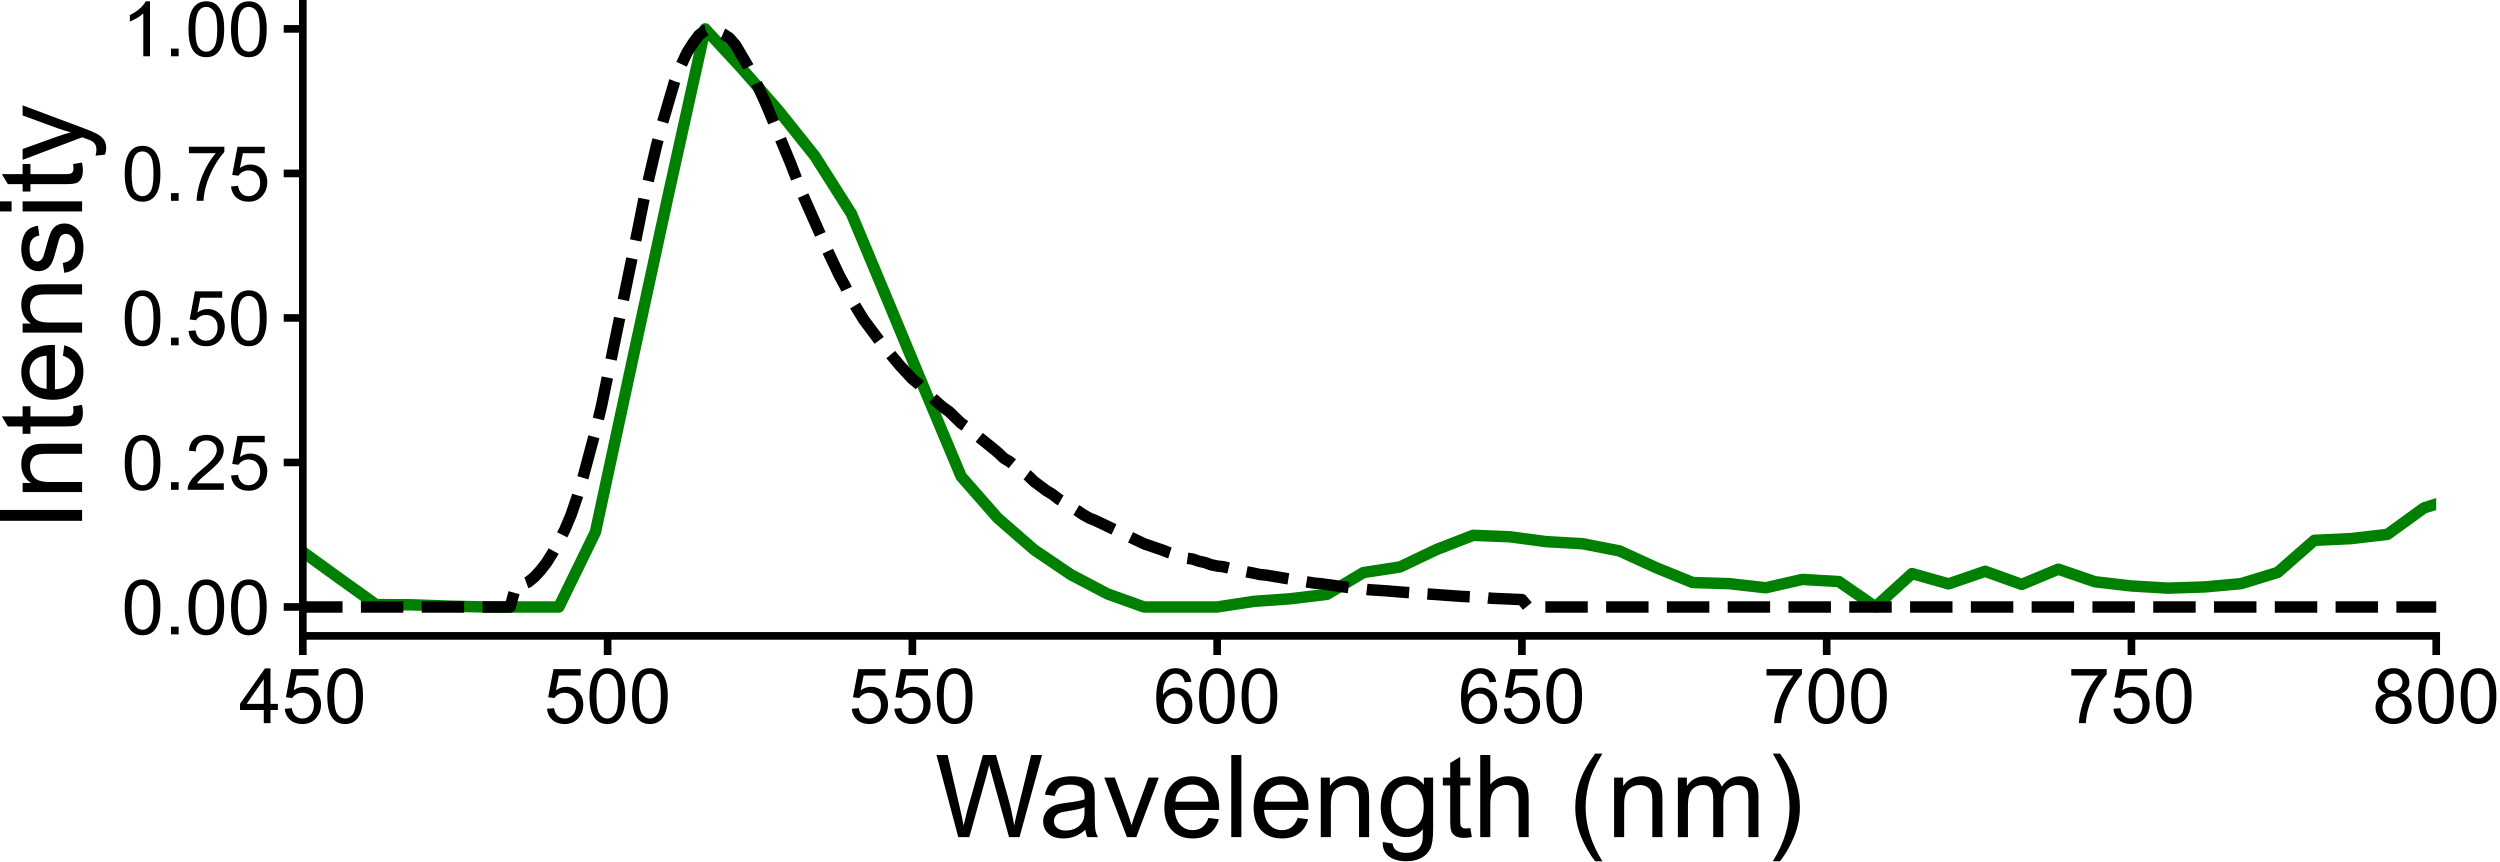
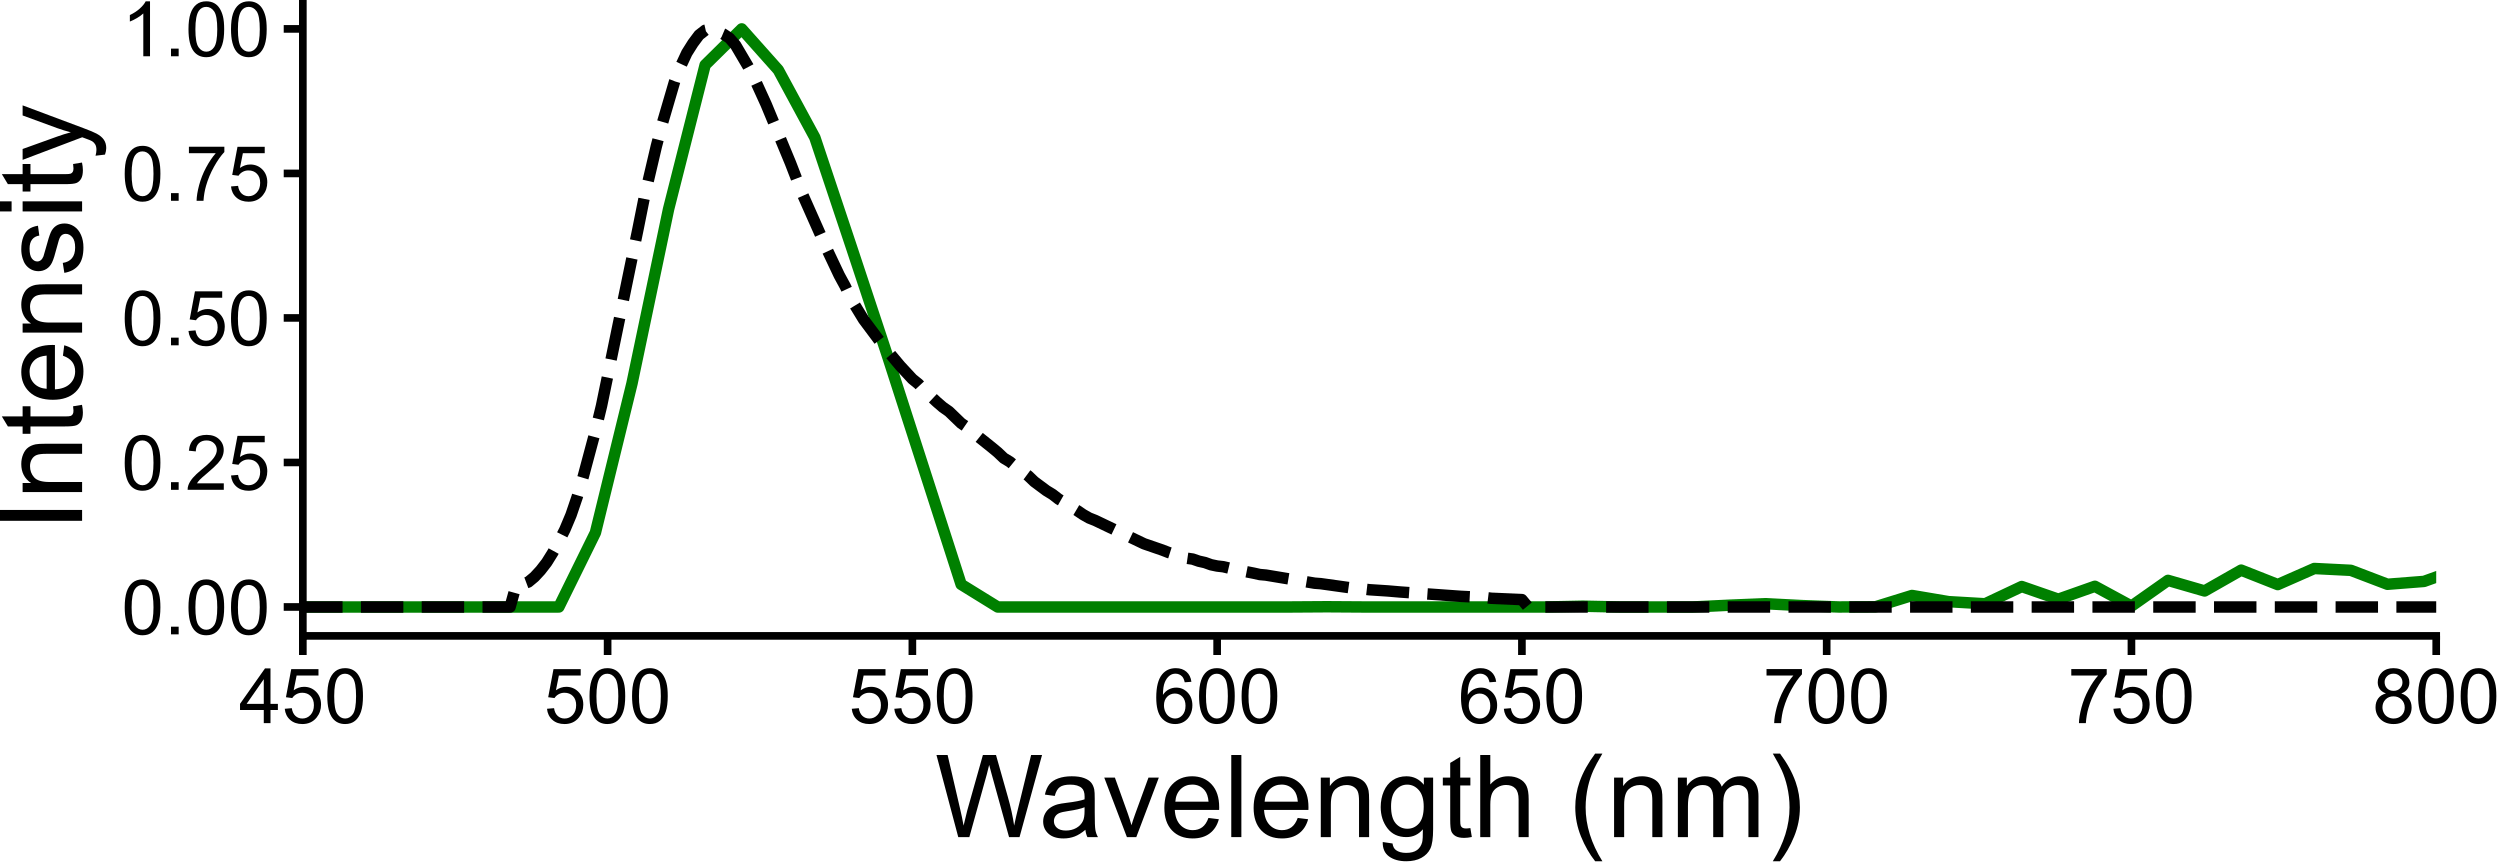
<svg xmlns="http://www.w3.org/2000/svg" xmlns:xlink="http://www.w3.org/1999/xlink" width="653.892pt" height="225.264pt" viewBox="0 0 653.892 225.264" version="1.1">
  <defs>
    <style type="text/css">*{stroke-linejoin: round; stroke-linecap: butt}</style>
  </defs>
  <g id="figure_1">
    <g id="patch_1">
      <path d="M 0 225.264  L 653.892 225.264  L 653.892 0  L 0 0  L 0 225.264  z " style="fill: none" />
    </g>
    <g id="axes_1">
      <g id="patch_2">
        <path d="M 79.209 166.32  L 637.209 166.32  L 637.209 0  L 79.209 0  L 79.209 166.32  z " style="fill: none" />
      </g>
      <g id="matplotlib.axis_1">
        <g id="xtick_1">
          <g id="line2d_1">
            <defs>
-               <path id="m007562f6d3" d="M 0 0  L 0 5  " style="stroke: #000000; stroke-width: 2" />
+               <path id="m6a0b1c19fb" d="M 0 0  L 0 5  " style="stroke: #000000; stroke-width: 2" />
            </defs>
            <g>
-               <use xlink:href="#m007562f6d3" x="79.209" y="166.32" style="stroke: #000000; stroke-width: 2" />
+               <use xlink:href="#m6a0b1c19fb" x="79.209" y="166.32" style="stroke: #000000; stroke-width: 2" />
            </g>
          </g>
          <g id="text_1">
            <g transform="translate(62.52656 189.1356) scale(0.2 -0.2)">
              <defs>
                <path id="ArialMT-34" d="M 2069 0  L 2069 1097  L 81 1097  L 81 1613  L 2172 4581  L 2631 4581  L 2631 1613  L 3250 1613  L 3250 1097  L 2631 1097  L 2631 0  L 2069 0  z M 2069 1613  L 2069 3678  L 634 1613  L 2069 1613  z " transform="scale(0.015625)" />
                <path id="ArialMT-35" d="M 266 1200  L 856 1250  Q 922 819 1161 601  Q 1400 384 1738 384  Q 2144 384 2425 690  Q 2706 997 2706 1503  Q 2706 1984 2436 2262  Q 2166 2541 1728 2541  Q 1456 2541 1237 2417  Q 1019 2294 894 2097  L 366 2166  L 809 4519  L 3088 4519  L 3088 3981  L 1259 3981  L 1013 2750  Q 1425 3038 1878 3038  Q 2478 3038 2890 2622  Q 3303 2206 3303 1553  Q 3303 931 2941 478  Q 2500 -78 1738 -78  Q 1113 -78 717 272  Q 322 622 266 1200  z " transform="scale(0.015625)" />
                <path id="ArialMT-30" d="M 266 2259  Q 266 3072 433 3567  Q 600 4063 929 4331  Q 1259 4600 1759 4600  Q 2128 4600 2406 4451  Q 2684 4303 2865 4023  Q 3047 3744 3150 3342  Q 3253 2941 3253 2259  Q 3253 1453 3087 958  Q 2922 463 2592 192  Q 2263 -78 1759 -78  Q 1097 -78 719 397  Q 266 969 266 2259  z M 844 2259  Q 844 1131 1108 757  Q 1372 384 1759 384  Q 2147 384 2411 759  Q 2675 1134 2675 2259  Q 2675 3391 2411 3762  Q 2147 4134 1753 4134  Q 1366 4134 1134 3806  Q 844 3388 844 2259  z " transform="scale(0.015625)" />
              </defs>
              <use xlink:href="#ArialMT-34" />
              <use xlink:href="#ArialMT-35" x="55.615" />
              <use xlink:href="#ArialMT-30" x="111.23" />
            </g>
          </g>
        </g>
        <g id="xtick_2">
          <g id="line2d_2">
            <g>
-               <use xlink:href="#m007562f6d3" x="158.924" y="166.32" style="stroke: #000000; stroke-width: 2" />
+               <use xlink:href="#m6a0b1c19fb" x="158.924" y="166.32" style="stroke: #000000; stroke-width: 2" />
            </g>
          </g>
          <g id="text_2">
            <g transform="translate(142.2408 189.1356) scale(0.2 -0.2)">
              <use xlink:href="#ArialMT-35" />
              <use xlink:href="#ArialMT-30" x="55.615" />
              <use xlink:href="#ArialMT-30" x="111.23" />
            </g>
          </g>
        </g>
        <g id="xtick_3">
          <g id="line2d_3">
            <g>
-               <use xlink:href="#m007562f6d3" x="238.638" y="166.32" style="stroke: #000000; stroke-width: 2" />
+               <use xlink:href="#m6a0b1c19fb" x="238.638" y="166.32" style="stroke: #000000; stroke-width: 2" />
            </g>
          </g>
          <g id="text_3">
            <g transform="translate(221.9551 189.1356) scale(0.2 -0.2)">
              <use xlink:href="#ArialMT-35" />
              <use xlink:href="#ArialMT-35" x="55.615" />
              <use xlink:href="#ArialMT-30" x="111.23" />
            </g>
          </g>
        </g>
        <g id="xtick_4">
          <g id="line2d_4">
            <g>
-               <use xlink:href="#m007562f6d3" x="318.352" y="166.32" style="stroke: #000000; stroke-width: 2" />
+               <use xlink:href="#m6a0b1c19fb" x="318.352" y="166.32" style="stroke: #000000; stroke-width: 2" />
            </g>
          </g>
          <g id="text_4">
            <g transform="translate(301.6694 189.1356) scale(0.2 -0.2)">
              <defs>
                <path id="ArialMT-36" d="M 3184 3459  L 2625 3416  Q 2550 3747 2413 3897  Q 2184 4138 1850 4138  Q 1581 4138 1378 3988  Q 1113 3794 959 3422  Q 806 3050 800 2363  Q 1003 2672 1297 2822  Q 1591 2972 1913 2972  Q 2475 2972 2870 2558  Q 3266 2144 3266 1488  Q 3266 1056 3080 686  Q 2894 316 2569 119  Q 2244 -78 1831 -78  Q 1128 -78 684 439  Q 241 956 241 2144  Q 241 3472 731 4075  Q 1159 4600 1884 4600  Q 2425 4600 2770 4297  Q 3116 3994 3184 3459  z M 888 1484  Q 888 1194 1011 928  Q 1134 663 1356 523  Q 1578 384 1822 384  Q 2178 384 2434 671  Q 2691 959 2691 1453  Q 2691 1928 2437 2201  Q 2184 2475 1800 2475  Q 1419 2475 1153 2201  Q 888 1928 888 1484  z " transform="scale(0.015625)" />
              </defs>
              <use xlink:href="#ArialMT-36" />
              <use xlink:href="#ArialMT-30" x="55.615" />
              <use xlink:href="#ArialMT-30" x="111.23" />
            </g>
          </g>
        </g>
        <g id="xtick_5">
          <g id="line2d_5">
            <g>
-               <use xlink:href="#m007562f6d3" x="398.067" y="166.32" style="stroke: #000000; stroke-width: 2" />
+               <use xlink:href="#m6a0b1c19fb" x="398.067" y="166.32" style="stroke: #000000; stroke-width: 2" />
            </g>
          </g>
          <g id="text_5">
            <g transform="translate(381.3837 189.1356) scale(0.2 -0.2)">
              <use xlink:href="#ArialMT-36" />
              <use xlink:href="#ArialMT-35" x="55.615" />
              <use xlink:href="#ArialMT-30" x="111.23" />
            </g>
          </g>
        </g>
        <g id="xtick_6">
          <g id="line2d_6">
            <g>
-               <use xlink:href="#m007562f6d3" x="477.781" y="166.32" style="stroke: #000000; stroke-width: 2" />
+               <use xlink:href="#m6a0b1c19fb" x="477.781" y="166.32" style="stroke: #000000; stroke-width: 2" />
            </g>
          </g>
          <g id="text_6">
            <g transform="translate(461.098 189.1356) scale(0.2 -0.2)">
              <defs>
                <path id="ArialMT-37" d="M 303 3981  L 303 4522  L 3269 4522  L 3269 4084  Q 2831 3619 2401 2847  Q 1972 2075 1738 1259  Q 1569 684 1522 0  L 944 0  Q 953 541 1156 1306  Q 1359 2072 1739 2783  Q 2119 3494 2547 3981  L 303 3981  z " transform="scale(0.015625)" />
              </defs>
              <use xlink:href="#ArialMT-37" />
              <use xlink:href="#ArialMT-30" x="55.615" />
              <use xlink:href="#ArialMT-30" x="111.23" />
            </g>
          </g>
        </g>
        <g id="xtick_7">
          <g id="line2d_7">
            <g>
-               <use xlink:href="#m007562f6d3" x="557.495" y="166.32" style="stroke: #000000; stroke-width: 2" />
+               <use xlink:href="#m6a0b1c19fb" x="557.495" y="166.32" style="stroke: #000000; stroke-width: 2" />
            </g>
          </g>
          <g id="text_7">
            <g transform="translate(540.8123 189.1356) scale(0.2 -0.2)">
              <use xlink:href="#ArialMT-37" />
              <use xlink:href="#ArialMT-35" x="55.615" />
              <use xlink:href="#ArialMT-30" x="111.23" />
            </g>
          </g>
        </g>
        <g id="xtick_8">
          <g id="line2d_8">
            <g>
-               <use xlink:href="#m007562f6d3" x="637.209" y="166.32" style="stroke: #000000; stroke-width: 2" />
+               <use xlink:href="#m6a0b1c19fb" x="637.209" y="166.32" style="stroke: #000000; stroke-width: 2" />
            </g>
          </g>
          <g id="text_8">
            <g transform="translate(620.5266 189.1356) scale(0.2 -0.2)">
              <defs>
                <path id="ArialMT-38" d="M 1131 2484  Q 781 2613 612 2850  Q 444 3088 444 3419  Q 444 3919 803 4259  Q 1163 4600 1759 4600  Q 2359 4600 2725 4251  Q 3091 3903 3091 3403  Q 3091 3084 2923 2848  Q 2756 2613 2416 2484  Q 2838 2347 3058 2040  Q 3278 1734 3278 1309  Q 3278 722 2862 322  Q 2447 -78 1769 -78  Q 1091 -78 675 323  Q 259 725 259 1325  Q 259 1772 486 2073  Q 713 2375 1131 2484  z M 1019 3438  Q 1019 3113 1228 2906  Q 1438 2700 1772 2700  Q 2097 2700 2305 2904  Q 2513 3109 2513 3406  Q 2513 3716 2298 3927  Q 2084 4138 1766 4138  Q 1444 4138 1231 3931  Q 1019 3725 1019 3438  z M 838 1322  Q 838 1081 952 856  Q 1066 631 1291 507  Q 1516 384 1775 384  Q 2178 384 2440 643  Q 2703 903 2703 1303  Q 2703 1709 2433 1975  Q 2163 2241 1756 2241  Q 1359 2241 1098 1978  Q 838 1716 838 1322  z " transform="scale(0.015625)" />
              </defs>
              <use xlink:href="#ArialMT-38" />
              <use xlink:href="#ArialMT-30" x="55.615" />
              <use xlink:href="#ArialMT-30" x="111.23" />
            </g>
          </g>
        </g>
        <g id="text_9">
          <g transform="translate(244.5727 218.9497) scale(0.3 -0.3)">
            <defs>
              <path id="ArialMT-57" d="M 1294 0  L 78 4581  L 700 4581  L 1397 1578  Q 1509 1106 1591 641  Q 1766 1375 1797 1488  L 2669 4581  L 3400 4581  L 4056 2263  Q 4303 1400 4413 641  Q 4500 1075 4641 1638  L 5359 4581  L 5969 4581  L 4713 0  L 4128 0  L 3163 3491  Q 3041 3928 3019 4028  Q 2947 3713 2884 3491  L 1913 0  L 1294 0  z " transform="scale(0.015625)" />
              <path id="ArialMT-61" d="M 2588 409  Q 2275 144 1986 34  Q 1697 -75 1366 -75  Q 819 -75 525 192  Q 231 459 231 875  Q 231 1119 342 1320  Q 453 1522 633 1644  Q 813 1766 1038 1828  Q 1203 1872 1538 1913  Q 2219 1994 2541 2106  Q 2544 2222 2544 2253  Q 2544 2597 2384 2738  Q 2169 2928 1744 2928  Q 1347 2928 1158 2789  Q 969 2650 878 2297  L 328 2372  Q 403 2725 575 2942  Q 747 3159 1072 3276  Q 1397 3394 1825 3394  Q 2250 3394 2515 3294  Q 2781 3194 2906 3042  Q 3031 2891 3081 2659  Q 3109 2516 3109 2141  L 3109 1391  Q 3109 606 3145 398  Q 3181 191 3288 0  L 2700 0  Q 2613 175 2588 409  z M 2541 1666  Q 2234 1541 1622 1453  Q 1275 1403 1131 1340  Q 988 1278 909 1158  Q 831 1038 831 891  Q 831 666 1001 516  Q 1172 366 1500 366  Q 1825 366 2078 508  Q 2331 650 2450 897  Q 2541 1088 2541 1459  L 2541 1666  z " transform="scale(0.015625)" />
              <path id="ArialMT-76" d="M 1344 0  L 81 3319  L 675 3319  L 1388 1331  Q 1503 1009 1600 663  Q 1675 925 1809 1294  L 2547 3319  L 3125 3319  L 1869 0  L 1344 0  z " transform="scale(0.015625)" />
              <path id="ArialMT-65" d="M 2694 1069  L 3275 997  Q 3138 488 2766 206  Q 2394 -75 1816 -75  Q 1088 -75 661 373  Q 234 822 234 1631  Q 234 2469 665 2931  Q 1097 3394 1784 3394  Q 2450 3394 2872 2941  Q 3294 2488 3294 1666  Q 3294 1616 3291 1516  L 816 1516  Q 847 969 1125 678  Q 1403 388 1819 388  Q 2128 388 2347 550  Q 2566 713 2694 1069  z M 847 1978  L 2700 1978  Q 2663 2397 2488 2606  Q 2219 2931 1791 2931  Q 1403 2931 1139 2672  Q 875 2413 847 1978  z " transform="scale(0.015625)" />
              <path id="ArialMT-6c" d="M 409 0  L 409 4581  L 972 4581  L 972 0  L 409 0  z " transform="scale(0.015625)" />
              <path id="ArialMT-6e" d="M 422 0  L 422 3319  L 928 3319  L 928 2847  Q 1294 3394 1984 3394  Q 2284 3394 2536 3286  Q 2788 3178 2913 3003  Q 3038 2828 3088 2588  Q 3119 2431 3119 2041  L 3119 0  L 2556 0  L 2556 2019  Q 2556 2363 2490 2533  Q 2425 2703 2258 2804  Q 2091 2906 1866 2906  Q 1506 2906 1245 2678  Q 984 2450 984 1813  L 984 0  L 422 0  z " transform="scale(0.015625)" />
              <path id="ArialMT-67" d="M 319 -275  L 866 -356  Q 900 -609 1056 -725  Q 1266 -881 1628 -881  Q 2019 -881 2231 -725  Q 2444 -569 2519 -288  Q 2563 -116 2559 434  Q 2191 0 1641 0  Q 956 0 581 494  Q 206 988 206 1678  Q 206 2153 378 2554  Q 550 2956 876 3175  Q 1203 3394 1644 3394  Q 2231 3394 2613 2919  L 2613 3319  L 3131 3319  L 3131 450  Q 3131 -325 2973 -648  Q 2816 -972 2473 -1159  Q 2131 -1347 1631 -1347  Q 1038 -1347 672 -1080  Q 306 -813 319 -275  z M 784 1719  Q 784 1066 1043 766  Q 1303 466 1694 466  Q 2081 466 2343 764  Q 2606 1063 2606 1700  Q 2606 2309 2336 2618  Q 2066 2928 1684 2928  Q 1309 2928 1046 2623  Q 784 2319 784 1719  z " transform="scale(0.015625)" />
              <path id="ArialMT-74" d="M 1650 503  L 1731 6  Q 1494 -44 1306 -44  Q 1000 -44 831 53  Q 663 150 594 308  Q 525 466 525 972  L 525 2881  L 113 2881  L 113 3319  L 525 3319  L 525 4141  L 1084 4478  L 1084 3319  L 1650 3319  L 1650 2881  L 1084 2881  L 1084 941  Q 1084 700 1114 631  Q 1144 563 1211 522  Q 1278 481 1403 481  Q 1497 481 1650 503  z " transform="scale(0.015625)" />
              <path id="ArialMT-68" d="M 422 0  L 422 4581  L 984 4581  L 984 2938  Q 1378 3394 1978 3394  Q 2347 3394 2619 3248  Q 2891 3103 3008 2847  Q 3125 2591 3125 2103  L 3125 0  L 2563 0  L 2563 2103  Q 2563 2525 2380 2717  Q 2197 2909 1863 2909  Q 1613 2909 1392 2779  Q 1172 2650 1078 2428  Q 984 2206 984 1816  L 984 0  L 422 0  z " transform="scale(0.015625)" />
              <path id="ArialMT-20" transform="scale(0.015625)" />
              <path id="ArialMT-28" d="M 1497 -1347  Q 1031 -759 709 28  Q 388 816 388 1659  Q 388 2403 628 3084  Q 909 3875 1497 4659  L 1900 4659  Q 1522 4009 1400 3731  Q 1209 3300 1100 2831  Q 966 2247 966 1656  Q 966 153 1900 -1347  L 1497 -1347  z " transform="scale(0.015625)" />
              <path id="ArialMT-6d" d="M 422 0  L 422 3319  L 925 3319  L 925 2853  Q 1081 3097 1340 3245  Q 1600 3394 1931 3394  Q 2300 3394 2536 3241  Q 2772 3088 2869 2813  Q 3263 3394 3894 3394  Q 4388 3394 4653 3120  Q 4919 2847 4919 2278  L 4919 0  L 4359 0  L 4359 2091  Q 4359 2428 4304 2576  Q 4250 2725 4106 2815  Q 3963 2906 3769 2906  Q 3419 2906 3187 2673  Q 2956 2441 2956 1928  L 2956 0  L 2394 0  L 2394 2156  Q 2394 2531 2256 2718  Q 2119 2906 1806 2906  Q 1569 2906 1367 2781  Q 1166 2656 1075 2415  Q 984 2175 984 1722  L 984 0  L 422 0  z " transform="scale(0.015625)" />
              <path id="ArialMT-29" d="M 791 -1347  L 388 -1347  Q 1322 153 1322 1656  Q 1322 2244 1188 2822  Q 1081 3291 891 3722  Q 769 4003 388 4659  L 791 4659  Q 1378 3875 1659 3084  Q 1900 2403 1900 1659  Q 1900 816 1576 28  Q 1253 -759 791 -1347  z " transform="scale(0.015625)" />
            </defs>
            <use xlink:href="#ArialMT-57" />
            <use xlink:href="#ArialMT-61" x="90.635" />
            <use xlink:href="#ArialMT-76" x="146.25" />
            <use xlink:href="#ArialMT-65" x="196.25" />
            <use xlink:href="#ArialMT-6c" x="251.865" />
            <use xlink:href="#ArialMT-65" x="274.082" />
            <use xlink:href="#ArialMT-6e" x="329.697" />
            <use xlink:href="#ArialMT-67" x="385.312" />
            <use xlink:href="#ArialMT-74" x="440.928" />
            <use xlink:href="#ArialMT-68" x="468.711" />
            <use xlink:href="#ArialMT-20" x="524.326" />
            <use xlink:href="#ArialMT-28" x="552.109" />
            <use xlink:href="#ArialMT-6e" x="585.41" />
            <use xlink:href="#ArialMT-6d" x="641.025" />
            <use xlink:href="#ArialMT-29" x="724.326" />
          </g>
        </g>
      </g>
      <g id="matplotlib.axis_2">
        <g id="ytick_1">
          <g id="line2d_9">
            <defs>
-               <path id="mb1565c0e56" d="M 0 0  L -5 0  " style="stroke: #000000; stroke-width: 2" />
+               <path id="m52b6cdada8" d="M 0 0  L -5 0  " style="stroke: #000000; stroke-width: 2" />
            </defs>
            <g>
-               <use xlink:href="#mb1565c0e56" x="79.209" y="158.76" style="stroke: #000000; stroke-width: 2" />
+               <use xlink:href="#m52b6cdada8" x="79.209" y="158.76" style="stroke: #000000; stroke-width: 2" />
            </g>
          </g>
          <g id="text_10">
            <g transform="translate(31.7875 165.9178) scale(0.2 -0.2)">
              <defs>
                <path id="ArialMT-2e" d="M 581 0  L 581 641  L 1222 641  L 1222 0  L 581 0  z " transform="scale(0.015625)" />
              </defs>
              <use xlink:href="#ArialMT-30" />
              <use xlink:href="#ArialMT-2e" x="55.615" />
              <use xlink:href="#ArialMT-30" x="83.398" />
              <use xlink:href="#ArialMT-30" x="139.014" />
            </g>
          </g>
        </g>
        <g id="ytick_2">
          <g id="line2d_10">
            <g>
-               <use xlink:href="#mb1565c0e56" x="79.209" y="120.96" style="stroke: #000000; stroke-width: 2" />
+               <use xlink:href="#m52b6cdada8" x="79.209" y="120.96" style="stroke: #000000; stroke-width: 2" />
            </g>
          </g>
          <g id="text_11">
            <g transform="translate(31.7875 128.1178) scale(0.2 -0.2)">
              <defs>
                <path id="ArialMT-32" d="M 3222 541  L 3222 0  L 194 0  Q 188 203 259 391  Q 375 700 629 1000  Q 884 1300 1366 1694  Q 2113 2306 2375 2664  Q 2638 3022 2638 3341  Q 2638 3675 2398 3904  Q 2159 4134 1775 4134  Q 1369 4134 1125 3890  Q 881 3647 878 3216  L 300 3275  Q 359 3922 746 4261  Q 1134 4600 1788 4600  Q 2447 4600 2831 4234  Q 3216 3869 3216 3328  Q 3216 3053 3103 2787  Q 2991 2522 2730 2228  Q 2469 1934 1863 1422  Q 1356 997 1212 845  Q 1069 694 975 541  L 3222 541  z " transform="scale(0.015625)" />
              </defs>
              <use xlink:href="#ArialMT-30" />
              <use xlink:href="#ArialMT-2e" x="55.615" />
              <use xlink:href="#ArialMT-32" x="83.398" />
              <use xlink:href="#ArialMT-35" x="139.014" />
            </g>
          </g>
        </g>
        <g id="ytick_3">
          <g id="line2d_11">
            <g>
-               <use xlink:href="#mb1565c0e56" x="79.209" y="83.16" style="stroke: #000000; stroke-width: 2" />
+               <use xlink:href="#m52b6cdada8" x="79.209" y="83.16" style="stroke: #000000; stroke-width: 2" />
            </g>
          </g>
          <g id="text_12">
            <g transform="translate(31.7875 90.31781) scale(0.2 -0.2)">
              <use xlink:href="#ArialMT-30" />
              <use xlink:href="#ArialMT-2e" x="55.615" />
              <use xlink:href="#ArialMT-35" x="83.398" />
              <use xlink:href="#ArialMT-30" x="139.014" />
            </g>
          </g>
        </g>
        <g id="ytick_4">
          <g id="line2d_12">
            <g>
-               <use xlink:href="#mb1565c0e56" x="79.209" y="45.36" style="stroke: #000000; stroke-width: 2" />
+               <use xlink:href="#m52b6cdada8" x="79.209" y="45.36" style="stroke: #000000; stroke-width: 2" />
            </g>
          </g>
          <g id="text_13">
            <g transform="translate(31.7875 52.51781) scale(0.2 -0.2)">
              <use xlink:href="#ArialMT-30" />
              <use xlink:href="#ArialMT-2e" x="55.615" />
              <use xlink:href="#ArialMT-37" x="83.398" />
              <use xlink:href="#ArialMT-35" x="139.014" />
            </g>
          </g>
        </g>
        <g id="ytick_5">
          <g id="line2d_13">
            <g>
-               <use xlink:href="#mb1565c0e56" x="79.209" y="7.56" style="stroke: #000000; stroke-width: 2" />
+               <use xlink:href="#m52b6cdada8" x="79.209" y="7.56" style="stroke: #000000; stroke-width: 2" />
            </g>
          </g>
          <g id="text_14">
            <g transform="translate(31.7875 14.71781) scale(0.2 -0.2)">
              <defs>
                <path id="ArialMT-31" d="M 2384 0  L 1822 0  L 1822 3584  Q 1619 3391 1289 3197  Q 959 3003 697 2906  L 697 3450  Q 1169 3672 1522 3987  Q 1875 4303 2022 4600  L 2384 4600  L 2384 0  z " transform="scale(0.015625)" />
              </defs>
              <use xlink:href="#ArialMT-31" />
              <use xlink:href="#ArialMT-2e" x="55.615" />
              <use xlink:href="#ArialMT-30" x="83.398" />
              <use xlink:href="#ArialMT-30" x="139.014" />
            </g>
          </g>
        </g>
        <g id="text_15">
          <g transform="translate(21.47344 139.0186) rotate(-90) scale(0.3 -0.3)">
            <defs>
              <path id="ArialMT-49" d="M 597 0  L 597 4581  L 1203 4581  L 1203 0  L 597 0  z " transform="scale(0.015625)" />
              <path id="ArialMT-73" d="M 197 991  L 753 1078  Q 800 744 1014 566  Q 1228 388 1613 388  Q 2000 388 2187 545  Q 2375 703 2375 916  Q 2375 1106 2209 1216  Q 2094 1291 1634 1406  Q 1016 1563 777 1677  Q 538 1791 414 1992  Q 291 2194 291 2438  Q 291 2659 392 2848  Q 494 3038 669 3163  Q 800 3259 1026 3326  Q 1253 3394 1513 3394  Q 1903 3394 2198 3281  Q 2494 3169 2634 2976  Q 2775 2784 2828 2463  L 2278 2388  Q 2241 2644 2061 2787  Q 1881 2931 1553 2931  Q 1166 2931 1000 2803  Q 834 2675 834 2503  Q 834 2394 903 2306  Q 972 2216 1119 2156  Q 1203 2125 1616 2013  Q 2213 1853 2448 1751  Q 2684 1650 2818 1456  Q 2953 1263 2953 975  Q 2953 694 2789 445  Q 2625 197 2315 61  Q 2006 -75 1616 -75  Q 969 -75 630 194  Q 291 463 197 991  z " transform="scale(0.015625)" />
              <path id="ArialMT-69" d="M 425 3934  L 425 4581  L 988 4581  L 988 3934  L 425 3934  z M 425 0  L 425 3319  L 988 3319  L 988 0  L 425 0  z " transform="scale(0.015625)" />
              <path id="ArialMT-79" d="M 397 -1278  L 334 -750  Q 519 -800 656 -800  Q 844 -800 956 -737  Q 1069 -675 1141 -563  Q 1194 -478 1313 -144  Q 1328 -97 1363 -6  L 103 3319  L 709 3319  L 1400 1397  Q 1534 1031 1641 628  Q 1738 1016 1872 1384  L 2581 3319  L 3144 3319  L 1881 -56  Q 1678 -603 1566 -809  Q 1416 -1088 1222 -1217  Q 1028 -1347 759 -1347  Q 597 -1347 397 -1278  z " transform="scale(0.015625)" />
            </defs>
            <use xlink:href="#ArialMT-49" />
            <use xlink:href="#ArialMT-6e" x="27.783" />
            <use xlink:href="#ArialMT-74" x="83.398" />
            <use xlink:href="#ArialMT-65" x="111.182" />
            <use xlink:href="#ArialMT-6e" x="166.797" />
            <use xlink:href="#ArialMT-73" x="222.412" />
            <use xlink:href="#ArialMT-69" x="272.412" />
            <use xlink:href="#ArialMT-74" x="294.629" />
            <use xlink:href="#ArialMT-79" x="322.412" />
          </g>
        </g>
      </g>
      <g id="line2d_14">
-         <path d="M 79.209 144.36  L 88.775 151.283  L 98.341 158.127  L 107.907 158.196  L 117.472 158.539  L 127.038 158.76  L 136.604 158.76  L 146.169 158.76  L 155.735 139.168  L 165.301 94.776  L 174.867 50.675  L 184.432 7.56  L 193.998 17.901  L 203.564 28.851  L 213.129 40.812  L 222.695 55.893  L 232.261 78.775  L 241.827 101.836  L 251.392 124.612  L 260.958 135.509  L 270.524 143.828  L 280.089 150.296  L 289.655 155.326  L 299.221 158.76  L 308.787 158.76  L 318.352 158.76  L 327.918 157.292  L 337.484 156.612  L 347.049 155.464  L 356.615 149.757  L 366.181 148.292  L 375.747 143.729  L 385.312 140.018  L 394.878 140.395  L 404.444 141.668  L 414.009 142.225  L 423.575 144.093  L 433.141 148.467  L 442.707 152.361  L 452.272 152.657  L 461.838 153.738  L 471.404 151.554  L 480.969 152.11  L 490.535 158.718  L 500.101 150.02  L 509.667 152.714  L 519.232 149.429  L 528.798 152.86  L 538.364 148.872  L 547.929 152.158  L 557.495 153.266  L 567.061 153.831  L 576.627 153.523  L 586.192 152.652  L 595.758 149.712  L 605.324 141.327  L 614.889 140.88  L 624.455 139.767  L 634.021 132.843  L 643.587 129.84  " clip-path="url(#pe3fe2930f1)" style="fill: none; stroke: #008000; stroke-width: 3; stroke-linecap: square" />
+         <path d="M 79.209 158.76  L 88.775 158.76  L 98.341 158.76  L 107.907 158.76  L 117.472 158.76  L 127.038 158.76  L 136.604 158.76  L 146.169 158.76  L 155.735 139.324  L 165.301 100.299  L 174.867 54.71  L 184.432 16.997  L 193.998 7.56  L 203.564 18.298  L 213.129 35.975  L 222.695 64.616  L 232.261 93.494  L 241.827 123.158  L 251.392 152.85  L 260.958 158.76  L 270.524 158.76  L 280.089 158.76  L 289.655 158.76  L 299.221 158.76  L 308.787 158.76  L 318.352 158.76  L 327.918 158.76  L 337.484 158.76  L 347.049 158.697  L 356.615 158.76  L 366.181 158.76  L 375.747 158.76  L 385.312 158.76  L 394.878 158.76  L 404.444 158.76  L 414.009 158.557  L 423.575 158.76  L 433.141 158.76  L 442.707 158.76  L 452.272 158.3  L 461.838 157.906  L 471.404 158.402  L 480.969 158.76  L 490.535 158.712  L 500.101 155.749  L 509.667 157.367  L 519.232 157.923  L 528.798 153.41  L 538.364 156.728  L 547.929 153.349  L 557.495 158.535  L 567.061 151.802  L 576.627 154.569  L 586.192 149.123  L 595.758 152.901  L 605.324 148.693  L 614.889 149.174  L 624.455 152.822  L 634.021 152.071  L 643.587 148.64  " clip-path="url(#p3633af2b13)" style="fill: none; stroke: #008000; stroke-width: 3; stroke-linecap: square" />
      </g>
      <g id="line2d_15">
-         <path d="M -1 158.76  L 133.415 158.76  L 135.009 153.032  L 136.604 152.822  L 138.198 152.226  L 139.792 150.901  L 141.387 149.177  L 142.981 147.121  L 144.575 144.56  L 146.169 141.651  L 147.764 138.478  L 149.358 134.689  L 150.952 130.009  L 152.547 124.661  L 155.735 112.747  L 157.329 106.152  L 166.895 59.77  L 168.489 51.808  L 171.678 38.21  L 173.272 32.161  L 176.461 21.267  L 178.055 17.266  L 179.649 13.844  L 181.244 11.311  L 182.838 9.171  L 184.432 7.92  L 186.027 7.56  L 189.215 8.92  L 190.809 9.977  L 192.404 11.821  L 195.592 17.253  L 197.187 20.271  L 200.375 27.261  L 206.752 42.643  L 209.941 50.901  L 216.318 65.268  L 219.507 72.009  L 221.101 74.939  L 222.695 78.358  L 225.884 83.58  L 230.667 89.983  L 235.449 95.7  L 238.638 99.134  L 240.232 100.422  L 241.827 102.143  L 245.015 105.134  L 246.609 106.507  L 248.204 107.625  L 251.392 110.699  L 252.987 111.791  L 254.581 113.17  L 259.364 116.996  L 260.958 118.317  L 262.552 119.833  L 264.147 120.795  L 265.741 122.099  L 268.929 124.449  L 270.524 125.974  L 273.712 128.345  L 275.307 129.313  L 276.901 130.55  L 278.495 131.452  L 280.089 132.565  L 281.684 133.506  L 283.278 134.586  L 284.872 135.49  L 286.467 136.123  L 299.221 142.224  L 304.004 143.87  L 305.598 144.49  L 310.381 146.002  L 311.975 146.234  L 313.569 146.784  L 315.164 147.141  L 316.758 147.714  L 318.352 148.048  L 319.947 148.231  L 323.135 148.982  L 327.918 149.919  L 329.512 150.275  L 331.107 150.417  L 342.267 152.273  L 343.861 152.541  L 345.455 152.663  L 353.427 153.777  L 355.021 153.878  L 358.209 154.25  L 362.992 154.564  L 366.181 154.837  L 382.124 155.979  L 388.501 156.295  L 390.095 156.487  L 398.067 156.83  L 399.661 158.76  L 654.892 158.76  L 654.892 158.76  " clip-path="url(#pe3fe2930f1)" style="fill: none; stroke-dasharray: 11.1,4.8; stroke-dashoffset: 0; stroke: #000000; stroke-width: 3" />
+         <path d="M -1 158.76  L 133.415 158.76  L 135.009 153.032  L 136.604 152.822  L 138.198 152.226  L 139.792 150.901  L 141.387 149.177  L 142.981 147.121  L 144.575 144.56  L 146.169 141.651  L 147.764 138.478  L 149.358 134.689  L 150.952 130.009  L 152.547 124.661  L 155.735 112.747  L 157.329 106.152  L 166.895 59.77  L 168.489 51.808  L 171.678 38.21  L 173.272 32.161  L 176.461 21.267  L 178.055 17.266  L 179.649 13.844  L 181.244 11.311  L 182.838 9.171  L 184.432 7.92  L 186.027 7.56  L 189.215 8.92  L 190.809 9.977  L 192.404 11.821  L 195.592 17.253  L 197.187 20.271  L 200.375 27.261  L 206.752 42.643  L 209.941 50.901  L 216.318 65.268  L 219.507 72.009  L 221.101 74.939  L 222.695 78.358  L 225.884 83.58  L 230.667 89.983  L 235.449 95.7  L 238.638 99.134  L 240.232 100.422  L 241.827 102.143  L 245.015 105.134  L 246.609 106.507  L 248.204 107.625  L 251.392 110.699  L 252.987 111.791  L 254.581 113.17  L 259.364 116.996  L 260.958 118.317  L 262.552 119.833  L 264.147 120.795  L 265.741 122.099  L 268.929 124.449  L 270.524 125.974  L 273.712 128.345  L 275.307 129.313  L 276.901 130.55  L 278.495 131.452  L 280.089 132.565  L 281.684 133.506  L 283.278 134.586  L 284.872 135.49  L 286.467 136.123  L 299.221 142.224  L 304.004 143.87  L 305.598 144.49  L 310.381 146.002  L 311.975 146.234  L 313.569 146.784  L 315.164 147.141  L 316.758 147.714  L 318.352 148.048  L 319.947 148.231  L 323.135 148.982  L 327.918 149.919  L 329.512 150.275  L 331.107 150.417  L 342.267 152.273  L 343.861 152.541  L 345.455 152.663  L 353.427 153.777  L 355.021 153.878  L 358.209 154.25  L 362.992 154.564  L 366.181 154.837  L 382.124 155.979  L 388.501 156.295  L 390.095 156.487  L 398.067 156.83  L 399.661 158.76  L 654.892 158.76  L 654.892 158.76  " clip-path="url(#p3633af2b13)" style="fill: none; stroke-dasharray: 11.1,4.8; stroke-dashoffset: 0; stroke: #000000; stroke-width: 3" />
      </g>
      <g id="patch_3">
        <path d="M 79.209 166.32  L 79.209 0  " style="fill: none; stroke: #000000; stroke-width: 2; stroke-linejoin: miter; stroke-linecap: square" />
      </g>
      <g id="patch_4">
        <path d="M 79.209 166.32  L 637.209 166.32  " style="fill: none; stroke: #000000; stroke-width: 2; stroke-linejoin: miter; stroke-linecap: square" />
      </g>
    </g>
  </g>
  <defs>
-     <clipPath id="pe3fe2930f1">
+     <clipPath id="p3633af2b13">
      <rect x="79.209" y="0" width="558" height="166.32" />
    </clipPath>
  </defs>
</svg>
